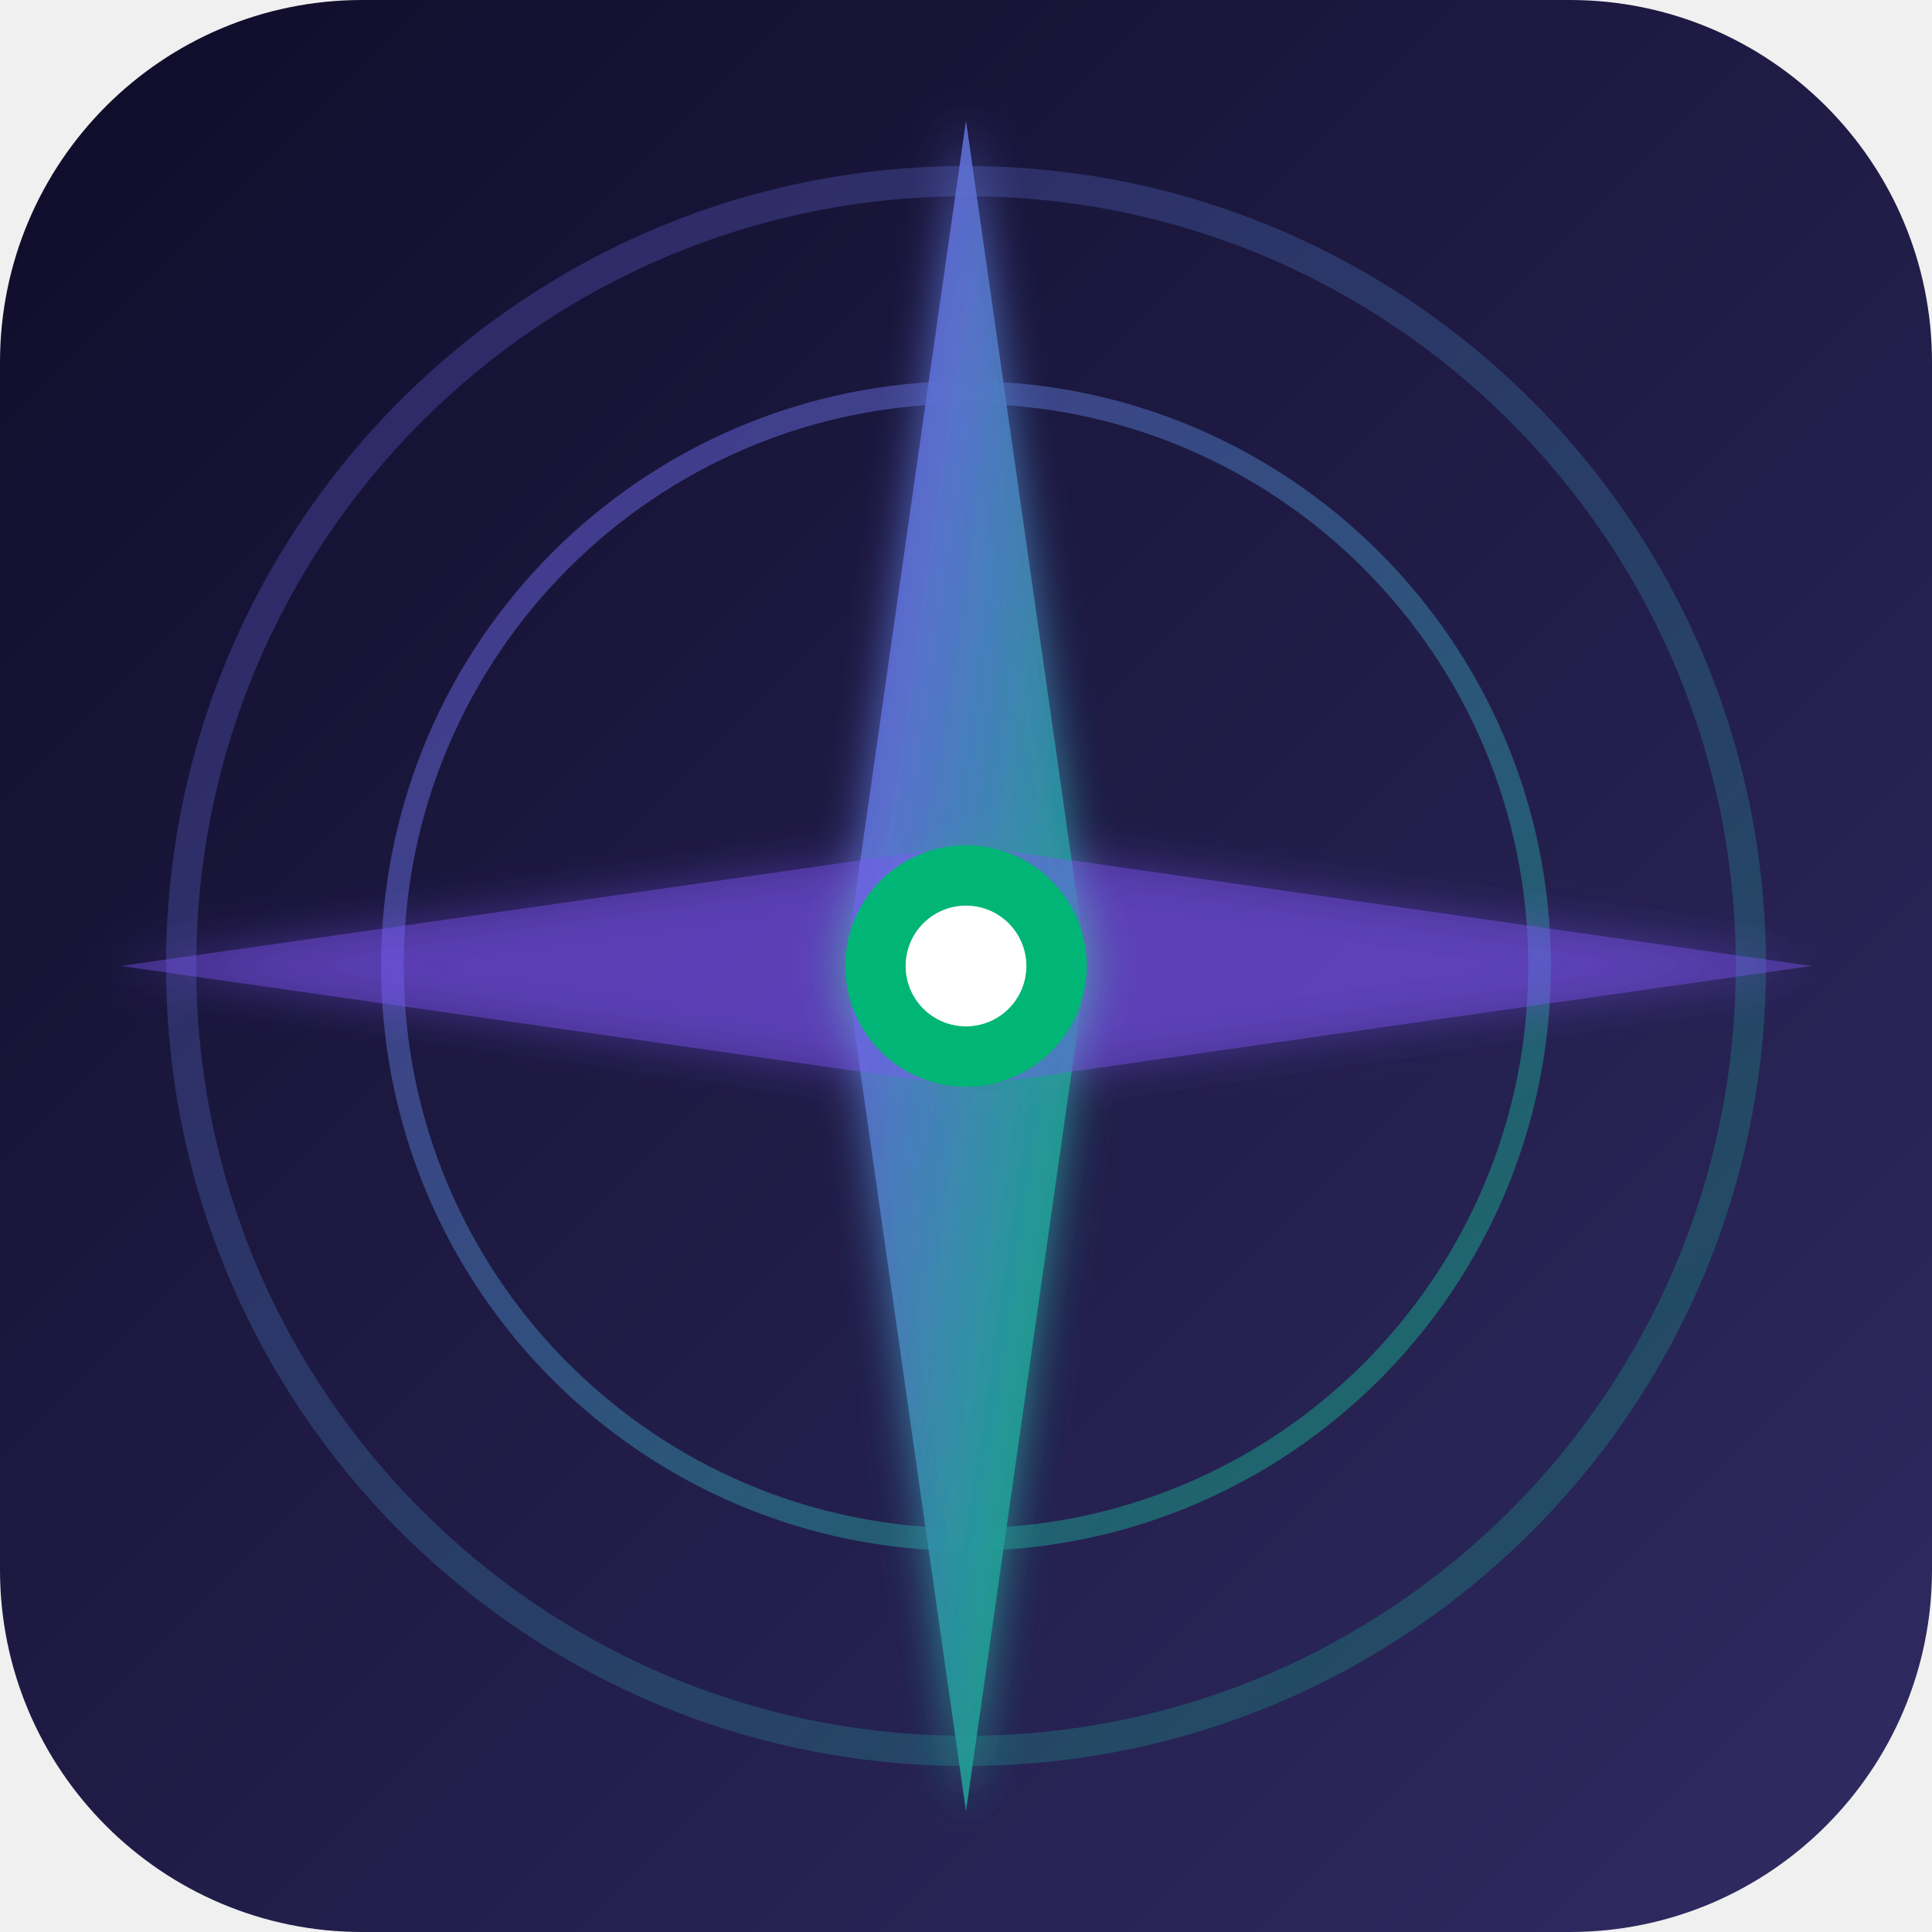
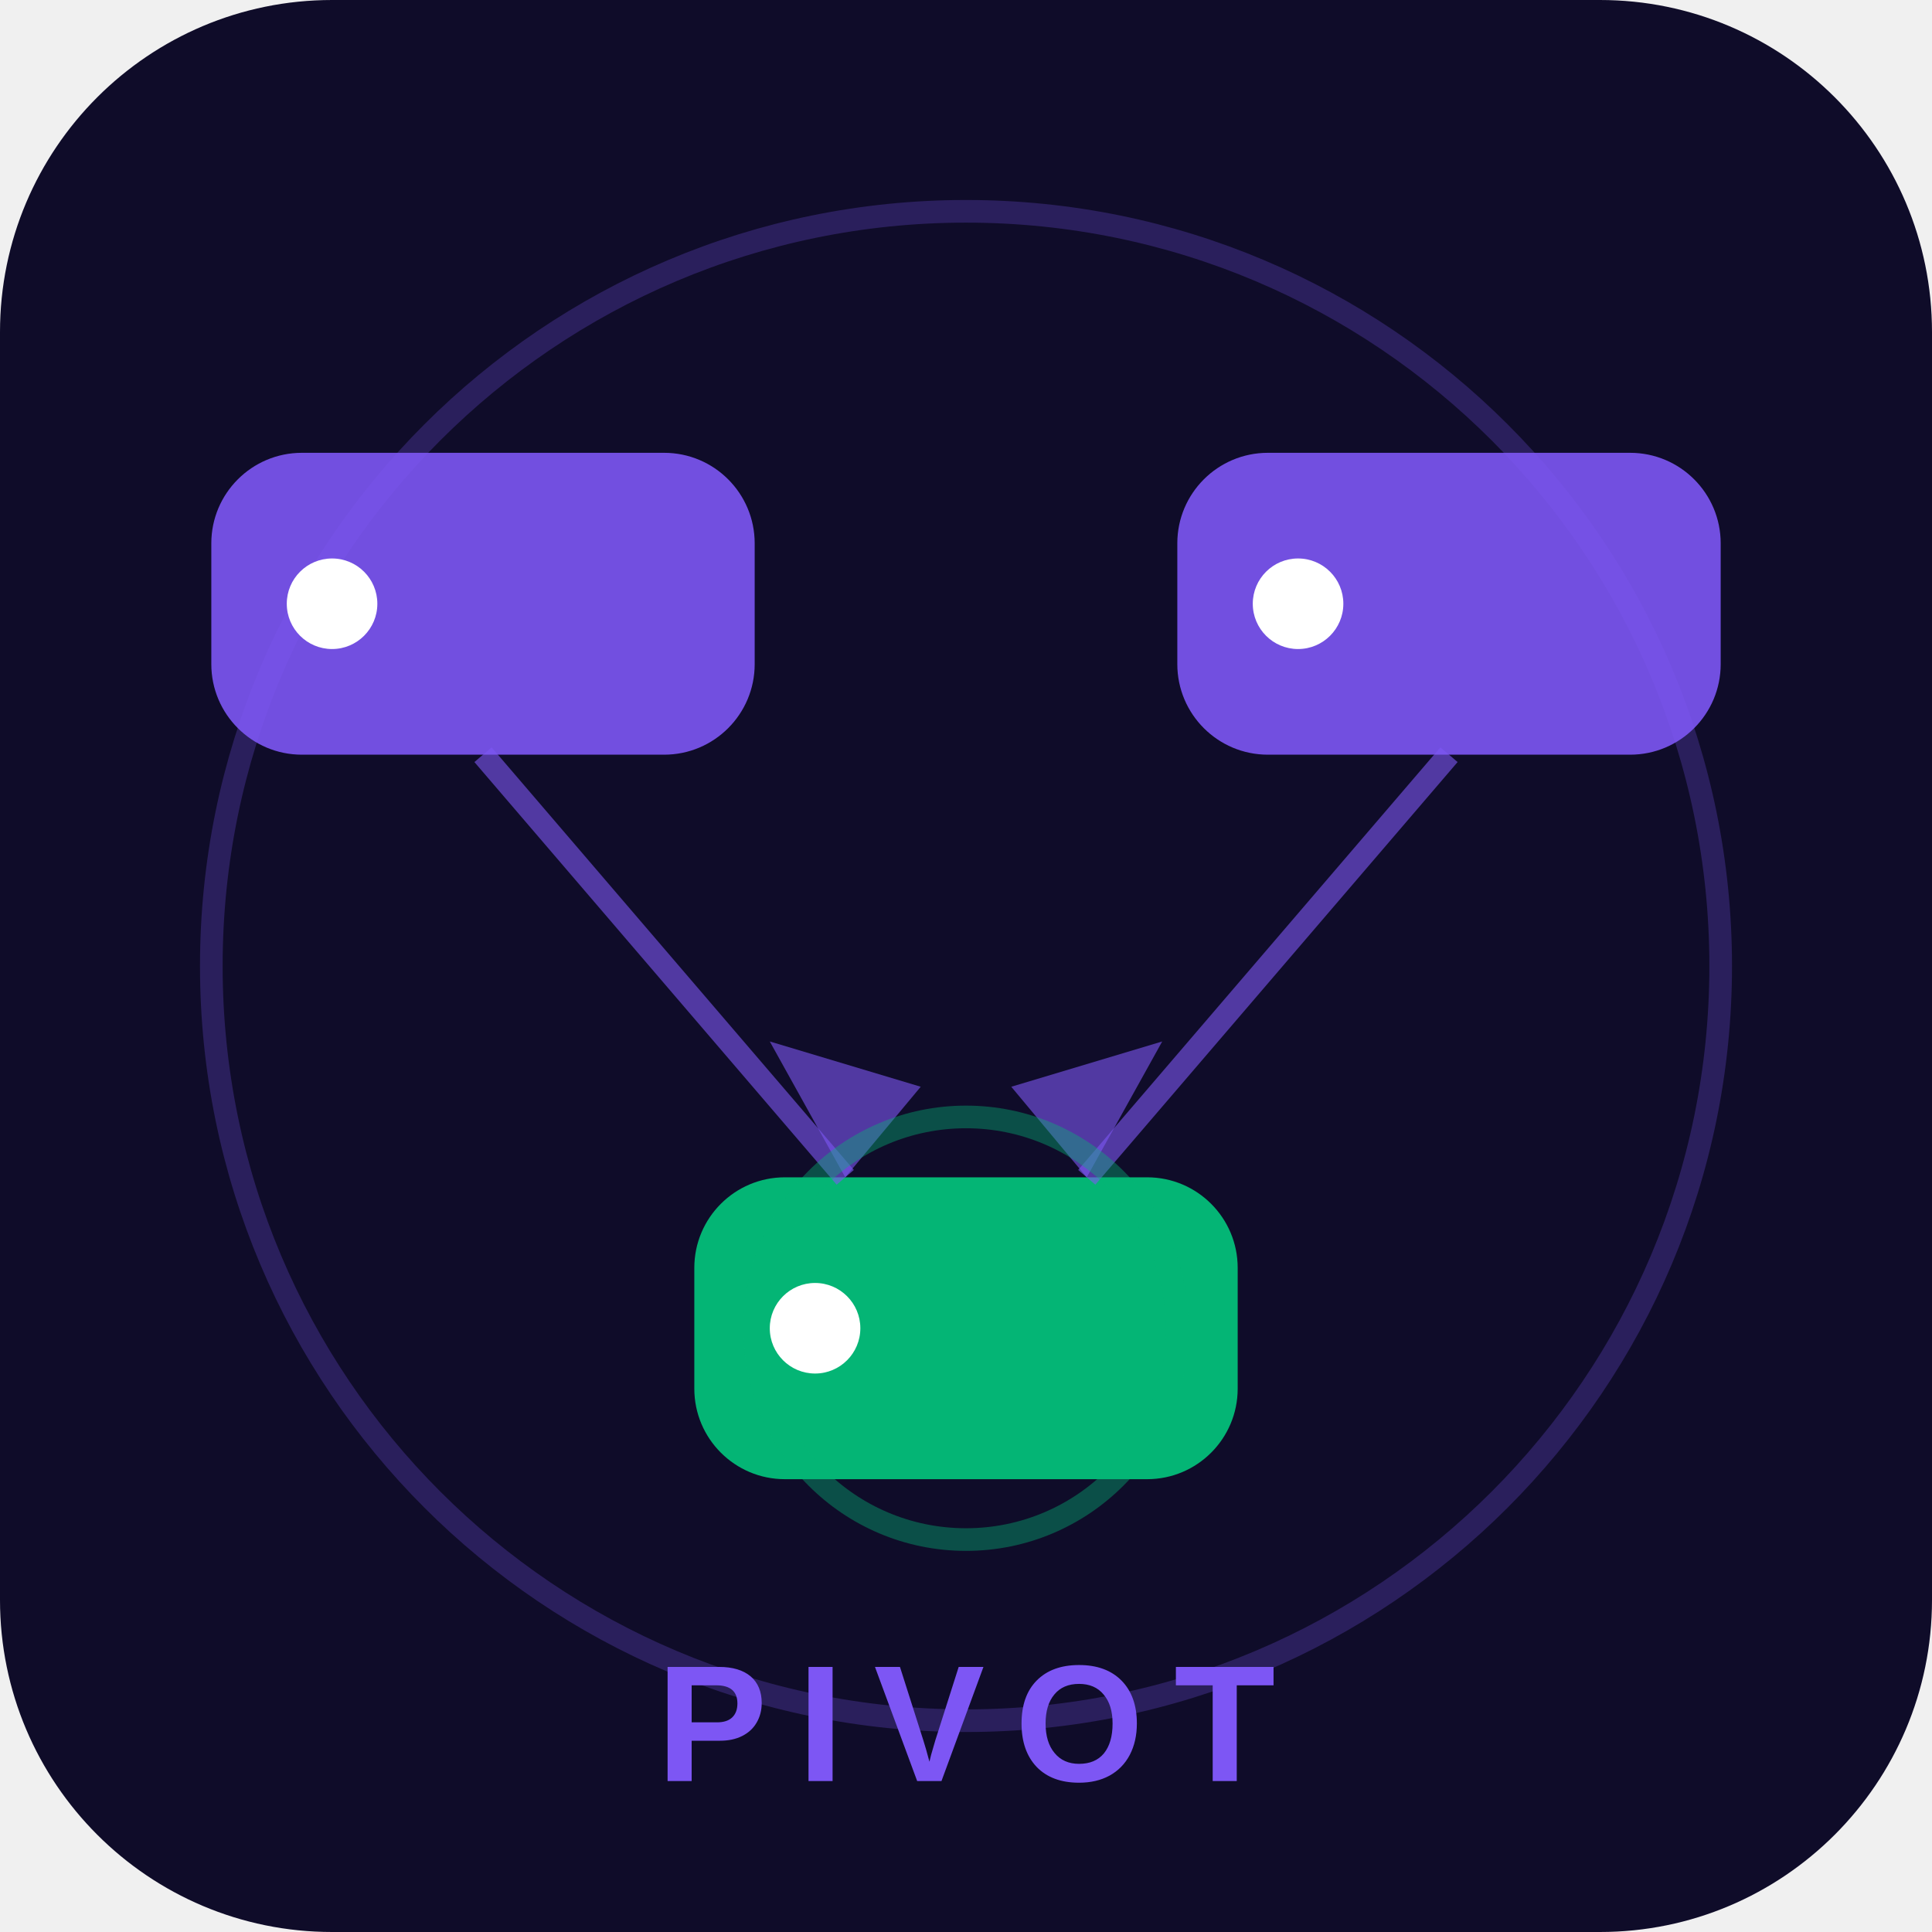
<svg xmlns="http://www.w3.org/2000/svg" width="128" height="128" viewBox="0 0 128 128">
  <defs>
-     <linearGradient id="bg" x1="0%" y1="0%" x2="100%" y2="100%">
-       <stop offset="0%" style="stop-color:#0f0c29" />
-       <stop offset="100%" style="stop-color:#302b63" />
-     </linearGradient>
-     <linearGradient id="accent" x1="0%" y1="0%" x2="100%" y2="100%">
-       <stop offset="0%" style="stop-color:#7D56F4" />
-       <stop offset="100%" style="stop-color:#04B575" />
-     </linearGradient>
-     <filter id="glow">
-       <feGaussianBlur stdDeviation="1.5" result="coloredBlur" />
-       <feMerge>
-         <feMergeNode in="coloredBlur" />
-         <feMergeNode in="SourceGraphic" />
-       </feMerge>
-     </filter>
+     <style>
+       @media (prefers-color-scheme: dark) {
+         .bg { fill: #0f0c29; }
+         .ring { stroke: #7D56F4; }
+         .ring2 { stroke: #04B575; }
+         .bolt { fill: #7D56F4; }
+         .bolt2 { fill: #04B575; }
+         .node { fill: #fff; }
+         .edge { stroke: #7D56F4; }
+       }
+     </style>
  </defs>
-   <rect width="128" height="128" rx="24" fill="url(#bg)" />
-   <circle cx="64" cy="64" r="52" fill="none" stroke="url(#accent)" stroke-width="2" opacity="0.3" />
-   <circle cx="64" cy="64" r="38" fill="none" stroke="url(#accent)" stroke-width="1.5" opacity="0.5" />
-   <g filter="url(#glow)">
-     <polygon points="64,8 72,64 64,120 56,64" fill="url(#accent)" opacity="0.9" />
-     <polygon points="8,64 64,72 120,64 64,56" fill="#7D56F4" opacity="0.4" />
-     <circle cx="64" cy="64" r="8" fill="#04B575" />
-     <circle cx="64" cy="64" r="4" fill="#fff" />
-   </g>
+   <rect width="128" height="128" rx="22" fill="#0f0c29" class="bg" />
+   <circle cx="64" cy="64" r="50" fill="none" stroke="#7D56F4" stroke-width="1.5" opacity="0.25" class="ring" />
+   <rect x="14" y="30" width="36" height="20" rx="6" fill="#7D56F4" opacity="0.9" class="bolt" />
+   <rect x="78" y="30" width="36" height="20" rx="6" fill="#7D56F4" opacity="0.9" class="bolt" />
+   <rect x="46" y="78" width="36" height="20" rx="6" fill="#04B575" class="bolt2" />
+   <line x1="32" y1="50" x2="56" y2="78" stroke="#7D56F4" stroke-width="1.5" opacity="0.6" class="edge" />
+   <line x1="96" y1="50" x2="72" y2="78" stroke="#7D56F4" stroke-width="1.5" opacity="0.6" class="edge" />
+   <polygon points="56,78 51,69 61,72" fill="#7D56F4" opacity="0.6" />
+   <polygon points="72,78 67,72 77,69" fill="#7D56F4" opacity="0.6" />
+   <circle cx="22" cy="40" r="3" fill="#fff" class="node" />
+   <circle cx="86" cy="40" r="3" fill="#fff" class="node" />
+   <circle cx="54" cy="88" r="3" fill="#fff" class="node" />
+   <circle cx="64" cy="88" r="14" fill="none" stroke="#04B575" stroke-width="1.5" opacity="0.4" class="ring2" />
+   <text x="64" y="118" text-anchor="middle" font-family="Segoe UI, Arial, sans-serif" font-size="11" font-weight="700" letter-spacing="2" fill="#7D56F4">PIVOT</text>
</svg>
